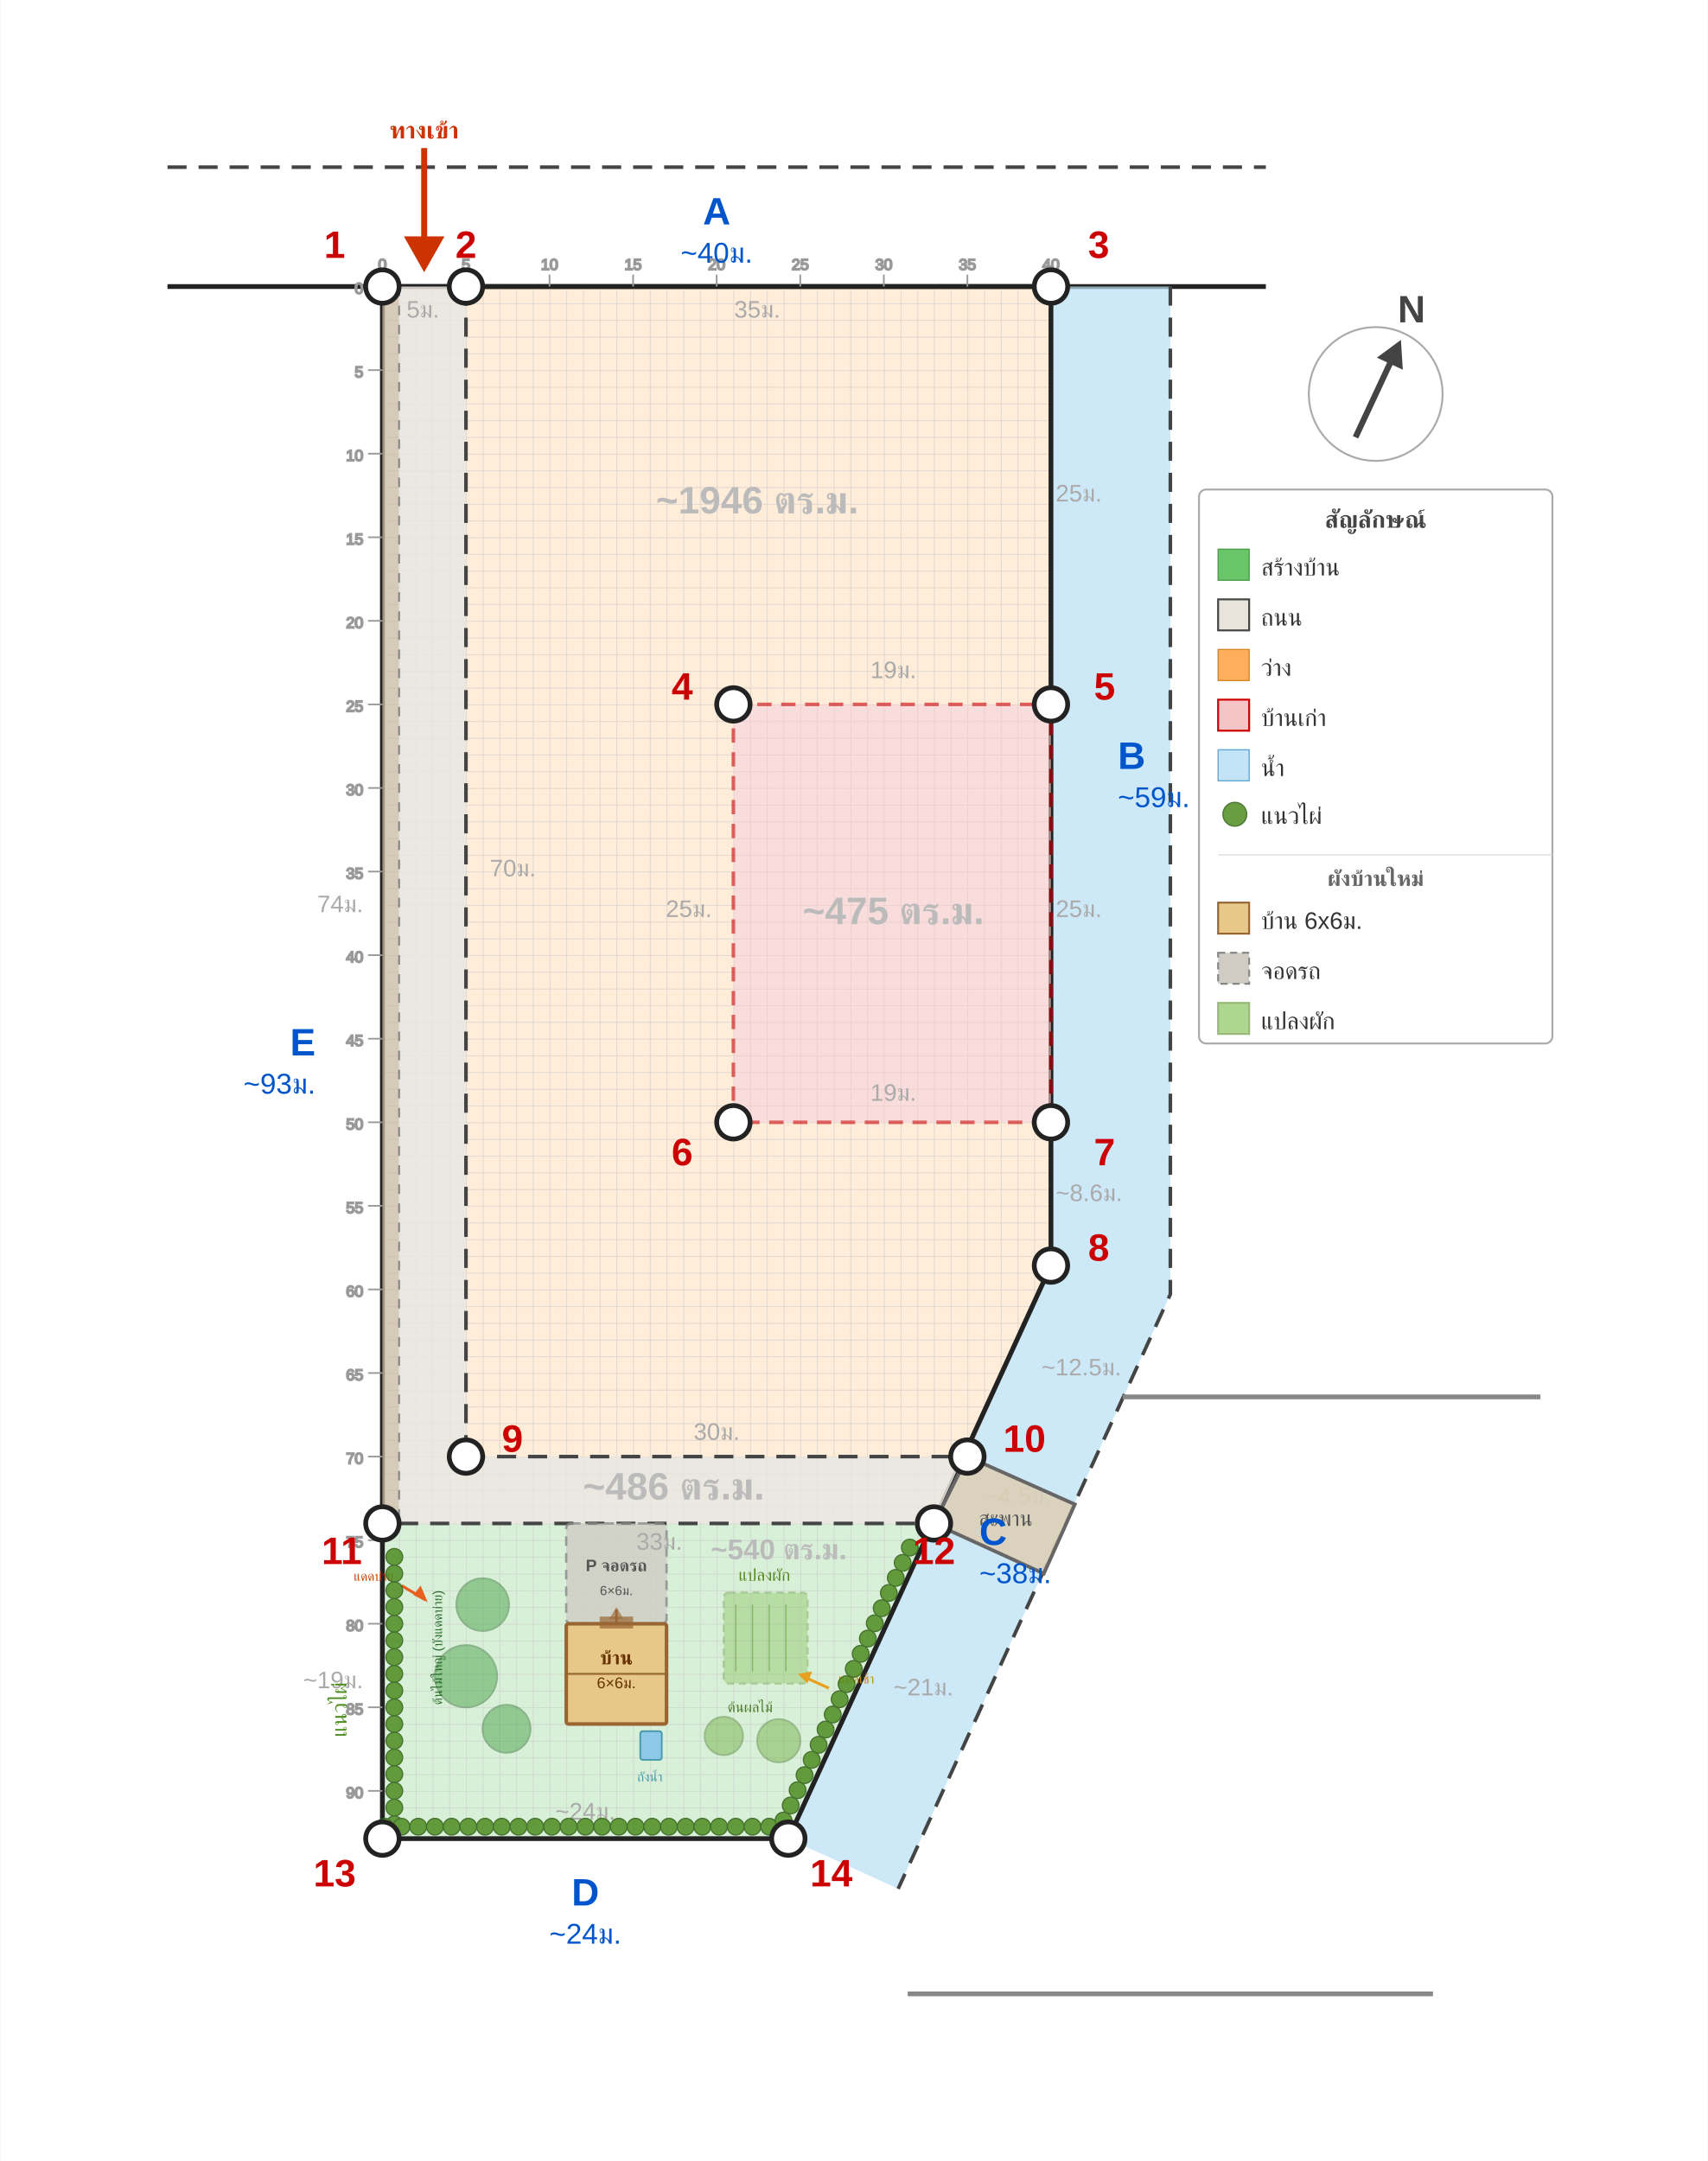
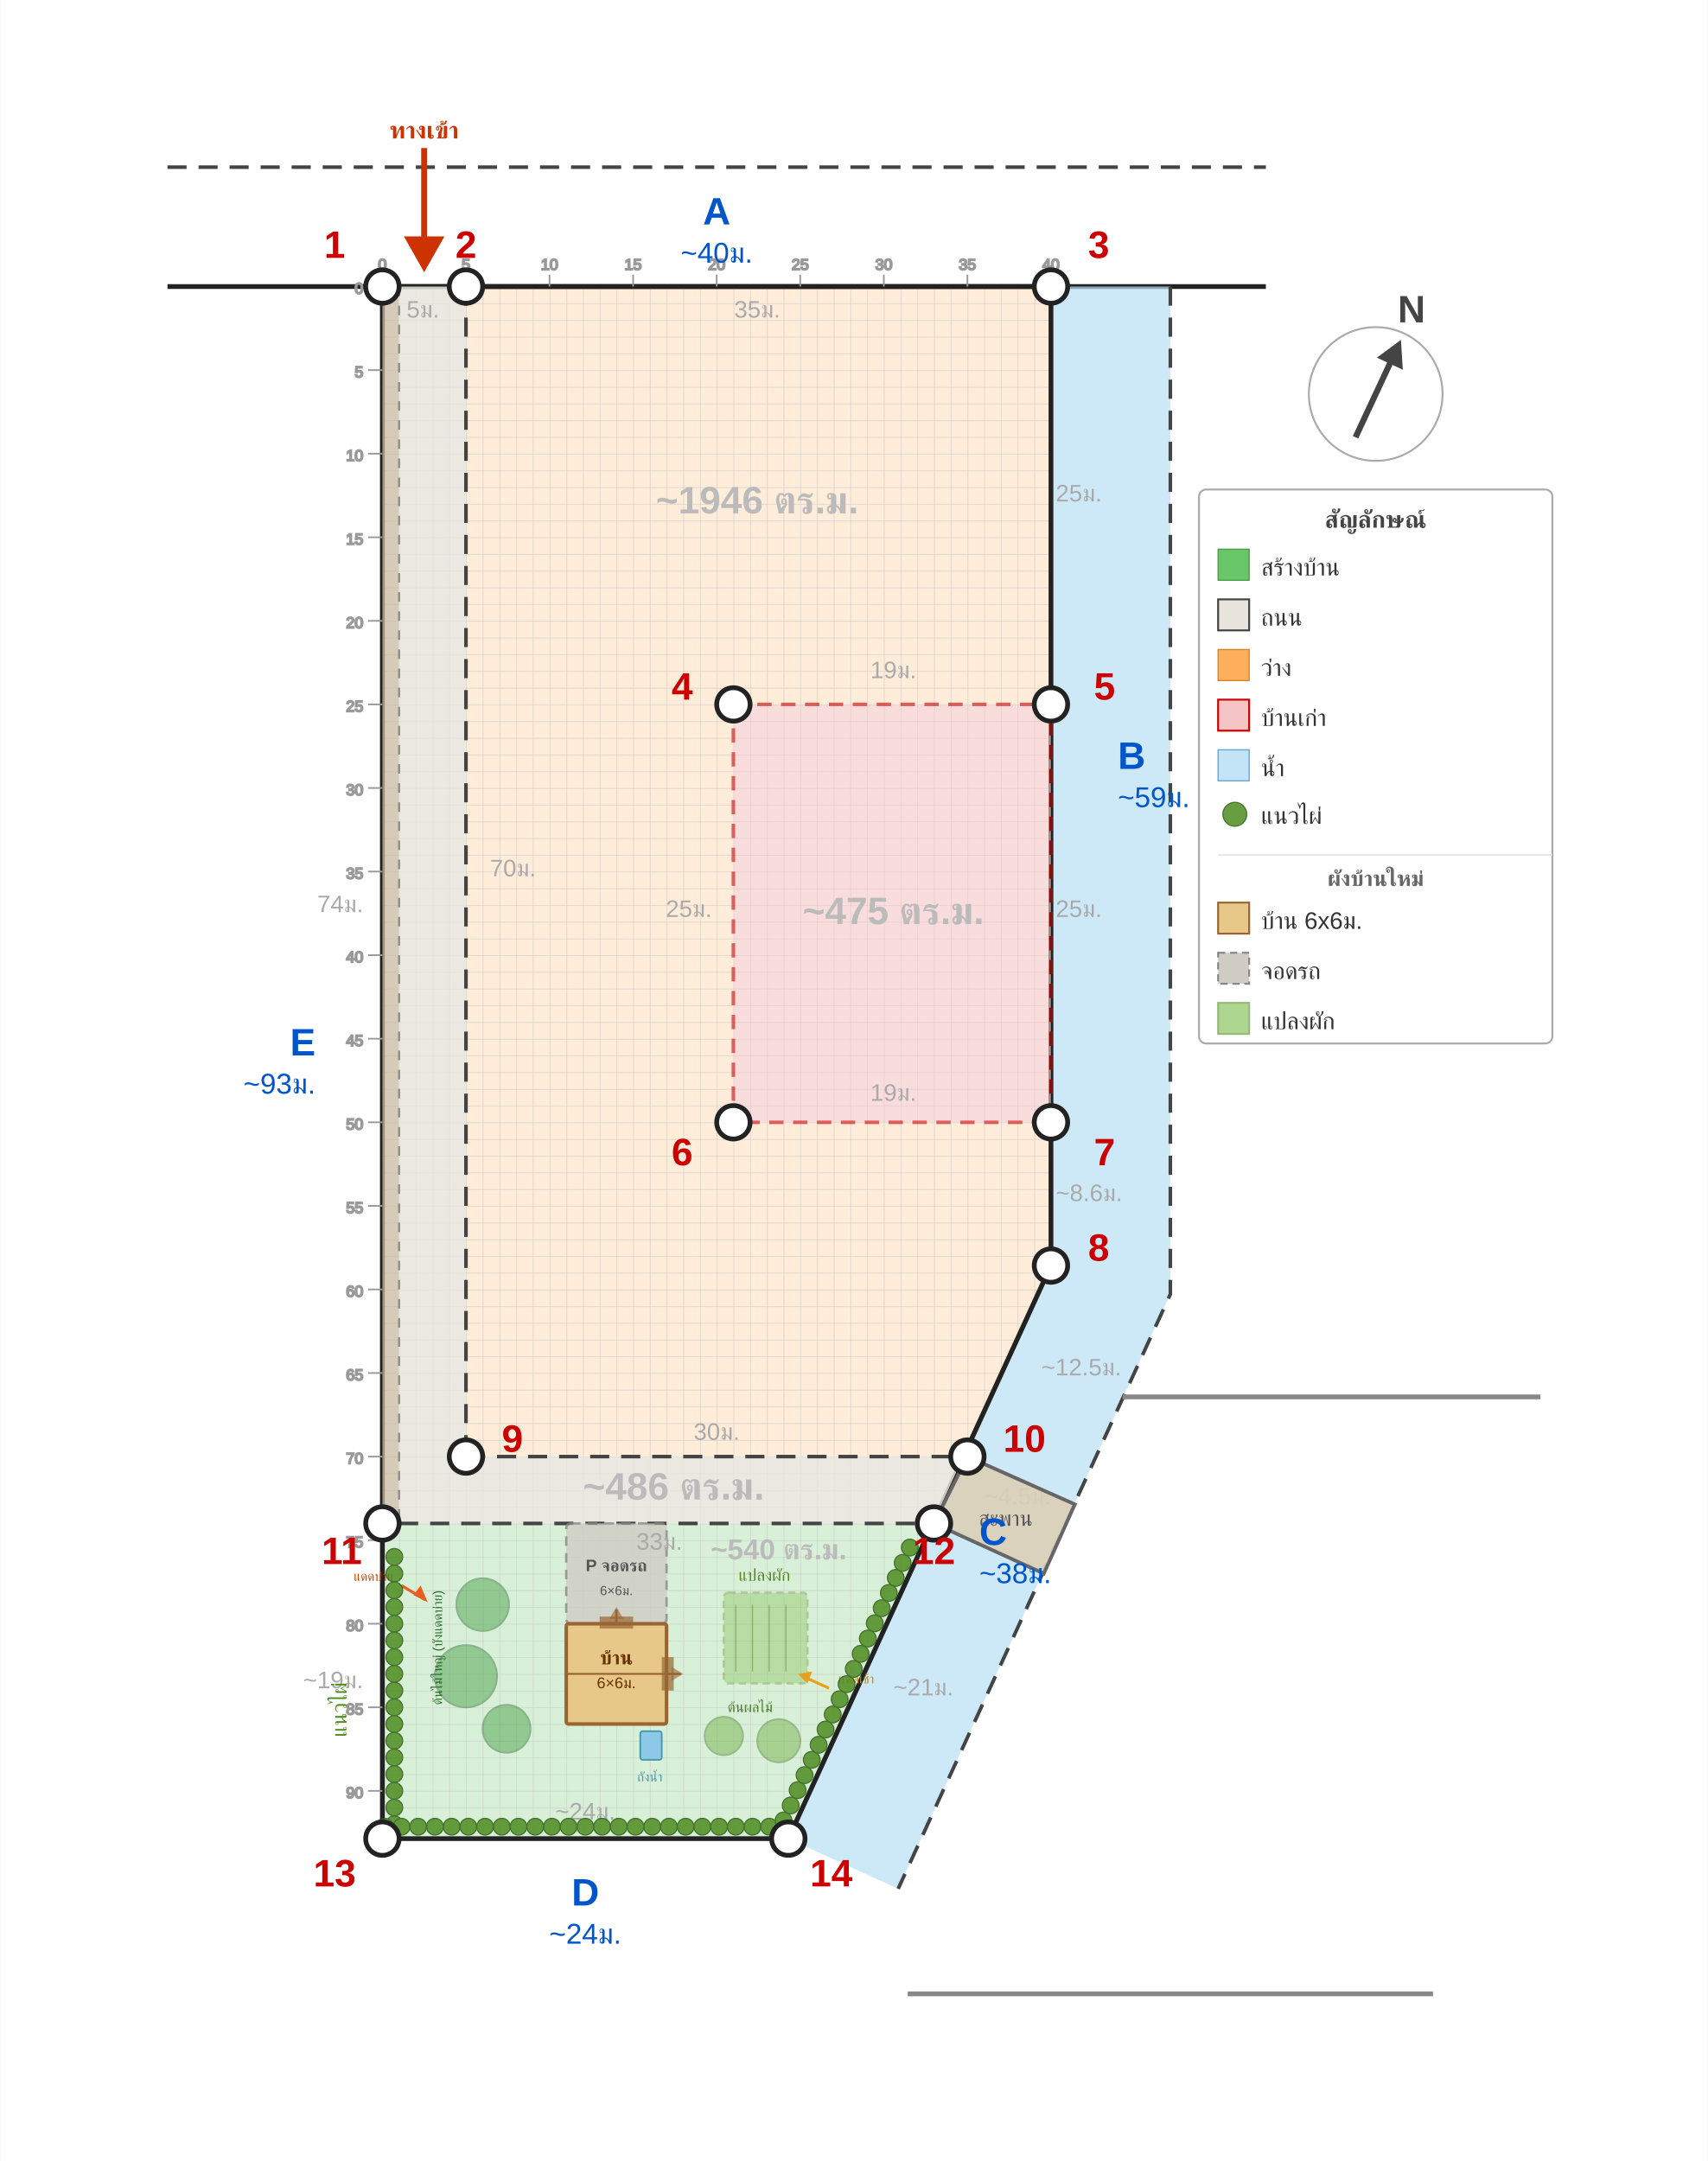
<svg xmlns="http://www.w3.org/2000/svg" viewBox="-10 10 715 905" width="1610" height="2037">
  <rect x="-10" y="10" width="715" height="905" fill="white" />
  <defs>
    <pattern id="grid1m" x="150" y="130" width="7" height="7" patternUnits="userSpaceOnUse">
      <line x1="0" y1="0" x2="7" y2="0" stroke="#ccc" stroke-width="0.4" />
      <line x1="0" y1="0" x2="0" y2="7" stroke="#ccc" stroke-width="0.4" />
    </pattern>
  </defs>
  <line x1="60" y1="80" x2="520" y2="80" stroke="#444" stroke-width="1.5" stroke-dasharray="8,5" />
  <line x1="60" y1="130" x2="520" y2="130" stroke="#222" stroke-width="2" />
  <polygon points="430,130 480,130 480,552 366,801 320,780 430,540" fill="#b8dff5" stroke="none" opacity="0.7" />
  <polyline points="480,130 480,552 366,801" fill="none" stroke="#444" stroke-width="1.5" stroke-dasharray="8,5" />
  <polygon points="150,648 381,648 320,780 150,780" fill="#4dbb4d" opacity="0.22" stroke="none" />
  <polygon points="185,130 430,130 430,305 297,305 297,480 430,480 430,540 395,620 185,620" fill="#ffa040" opacity="0.20" stroke="none" />
  <polygon points="150,130 430,130 430,540 320,780 150,780" fill="url(#grid1m)" stroke="none" />
  <polygon points="       150,130       430,130       430,540       320,780       150,780     " fill="none" stroke="#222" stroke-width="2" stroke-linejoin="round" />
  <g stroke="#999" stroke-width="0.7" fill="#999" font-family="Arial" font-size="6.5" text-anchor="middle">
    <line x1="150" y1="125" x2="150" y2="130" />
    <text x="150" y="123">0</text>
    <line x1="185" y1="125" x2="185" y2="130" />
    <text x="185" y="123">5</text>
    <line x1="220" y1="125" x2="220" y2="130" />
    <text x="220" y="123">10</text>
    <line x1="255" y1="125" x2="255" y2="130" />
    <text x="255" y="123">15</text>
    <line x1="290" y1="125" x2="290" y2="130" />
    <text x="290" y="123">20</text>
    <line x1="325" y1="125" x2="325" y2="130" />
    <text x="325" y="123">25</text>
    <line x1="360" y1="125" x2="360" y2="130" />
    <text x="360" y="123">30</text>
    <line x1="395" y1="125" x2="395" y2="130" />
    <text x="395" y="123">35</text>
    <line x1="430" y1="125" x2="430" y2="130" />
    <text x="430" y="123">40</text>
  </g>
  <g stroke="#999" stroke-width="0.7" fill="#999" font-family="Arial" font-size="6.5" text-anchor="end">
    <line x1="144" y1="130" x2="150" y2="130" />
    <text x="142" y="133">0</text>
    <line x1="144" y1="165" x2="150" y2="165" />
    <text x="142" y="168">5</text>
    <line x1="144" y1="200" x2="150" y2="200" />
    <text x="142" y="203">10</text>
    <line x1="144" y1="235" x2="150" y2="235" />
    <text x="142" y="238">15</text>
    <line x1="144" y1="270" x2="150" y2="270" />
    <text x="142" y="273">20</text>
    <line x1="144" y1="305" x2="150" y2="305" />
    <text x="142" y="308">25</text>
    <line x1="144" y1="340" x2="150" y2="340" />
    <text x="142" y="343">30</text>
    <line x1="144" y1="375" x2="150" y2="375" />
    <text x="142" y="378">35</text>
    <line x1="144" y1="410" x2="150" y2="410" />
    <text x="142" y="413">40</text>
    <line x1="144" y1="445" x2="150" y2="445" />
    <text x="142" y="448">45</text>
    <line x1="144" y1="480" x2="150" y2="480" />
    <text x="142" y="483">50</text>
    <line x1="144" y1="515" x2="150" y2="515" />
    <text x="142" y="518">55</text>
    <line x1="144" y1="550" x2="150" y2="550" />
    <text x="142" y="553">60</text>
    <line x1="144" y1="585" x2="150" y2="585" />
    <text x="142" y="588">65</text>
    <line x1="144" y1="620" x2="150" y2="620" />
    <text x="142" y="623">70</text>
    <line x1="144" y1="655" x2="150" y2="655" />
    <text x="142" y="658">75</text>
    <line x1="144" y1="690" x2="150" y2="690" />
    <text x="142" y="693">80</text>
    <line x1="144" y1="725" x2="150" y2="725" />
    <text x="142" y="728">85</text>
    <line x1="144" y1="760" x2="150" y2="760" />
    <text x="142" y="763">90</text>
  </g>
  <rect x="150" y="130" width="7" height="518" fill="#c8b8a0" opacity="0.75" />
  <rect x="157" y="130" width="28" height="490" fill="#e8e4dc" opacity="0.85" />
  <polygon points="157,620 393.3,620 380.5,648 157,648" fill="#e8e4dc" opacity="0.85" />
  <line x1="185" y1="130" x2="185" y2="620" stroke="#444" stroke-width="1.5" stroke-dasharray="8,5" />
  <line x1="157" y1="130" x2="157" y2="648" stroke="#888" stroke-width="0.8" stroke-dasharray="4,4" />
  <line x1="185" y1="620" x2="393.3" y2="620" stroke="#444" stroke-width="1.5" stroke-dasharray="8,5" />
  <line x1="157" y1="648" x2="380.5" y2="648" stroke="#444" stroke-width="1.5" stroke-dasharray="8,5" />
  <rect x="297" y="305" width="133" height="175" fill="#f5c5c5" opacity="0.6" stroke="#c00" stroke-width="1.5" stroke-dasharray="6,4" />
  <rect x="227" y="648" width="42" height="42" fill="#d0ccc4" opacity="0.8" stroke="#888" stroke-width="1" stroke-dasharray="4,3" rx="2" />
  <text x="248" y="668" font-family="Arial" font-size="7" font-weight="bold" fill="#555" text-anchor="middle">P จอดรถ</text>
  <text x="248" y="678" font-family="Arial" font-size="5.5" fill="#555" text-anchor="middle">6×6ม.</text>
  <rect x="227" y="690" width="42" height="42" fill="#e8c888" stroke="#996633" stroke-width="1.5" rx="1" />
  <line x1="227" y1="711" x2="269" y2="711" stroke="#996633" stroke-width="0.8" />
  <rect x="241" y="687" width="14" height="5" fill="#996633" opacity="0.7" stroke="none" />
-   <line x1="248" y1="690" x2="248" y2="684" stroke="#996633" stroke-width="1" marker-end="none" />
+   <line x1="248" y1="690" x2="248" y2="684" stroke="#996633" stroke-width="1" />
  <polygon points="248,683 245,688 251,688" fill="#996633" opacity="0.6" />
+   <rect x="267" y="704" width="5" height="14" fill="#996633" opacity="0.7" stroke="none" />
+   <line x1="269" y1="711" x2="275" y2="711" stroke="#996633" stroke-width="1" />
+   <polygon points="276,711 271,708 271,714" fill="#996633" opacity="0.6" />
  <text x="248" y="707" font-family="Arial" font-size="8" font-weight="bold" fill="#663300" text-anchor="middle">บ้าน</text>
  <text x="248" y="717" font-family="Arial" font-size="6.5" fill="#663300" text-anchor="middle">6×6ม.</text>
  <rect x="258" y="735" width="9" height="12" fill="#8ec8e8" stroke="#4499aa" stroke-width="0.7" rx="1" />
  <text x="262" y="756" font-family="Arial" font-size="5.5" fill="#4499aa" text-anchor="middle">ถังน้ำ</text>
  <rect x="293" y="677" width="35" height="38" fill="#77bb44" opacity="0.35" stroke="#558822" stroke-width="1" stroke-dasharray="3,2" rx="2" />
  <line x1="298" y1="682" x2="298" y2="710" stroke="#558822" stroke-width="0.5" opacity="0.5" />
  <line x1="305" y1="682" x2="305" y2="710" stroke="#558822" stroke-width="0.5" opacity="0.5" />
  <line x1="312" y1="682" x2="312" y2="710" stroke="#558822" stroke-width="0.5" opacity="0.5" />
  <line x1="319" y1="682" x2="319" y2="710" stroke="#558822" stroke-width="0.5" opacity="0.5" />
  <text x="310" y="672" font-family="Arial" font-size="7" fill="#558822" text-anchor="middle">แปลงผัก</text>
  <circle cx="192" cy="682" r="11" fill="#3a9a3a" opacity="0.45" stroke="#2a6a2a" stroke-width="0.8" />
  <circle cx="185" cy="712" r="13" fill="#3a9a3a" opacity="0.45" stroke="#2a6a2a" stroke-width="0.8" />
  <circle cx="202" cy="734" r="10" fill="#3a9a3a" opacity="0.45" stroke="#2a6a2a" stroke-width="0.8" />
  <text x="175" y="700" font-family="Arial" font-size="5.5" fill="#2a6a2a" text-anchor="middle" transform="rotate(-90,175,700)">ต้นไม้ใหญ่ (บังแดดบ่าย)</text>
  <circle cx="293" cy="737" r="8" fill="#6aaa3a" opacity="0.45" stroke="#4a7a2a" stroke-width="0.8" />
  <circle cx="316" cy="739" r="9" fill="#6aaa3a" opacity="0.45" stroke="#4a7a2a" stroke-width="0.8" />
  <text x="304" y="727" font-family="Arial" font-size="6" fill="#4a7a2a" text-anchor="middle">ต้นผลไม้</text>
  <g transform="translate(321,710)">
    <line x1="16" y1="7" x2="5" y2="2" stroke="#e8a020" stroke-width="1.2" />
    <polygon points="3,1 9,0 7,5" fill="#e8a020" />
    <text x="20" y="5" font-family="Arial" font-size="5.5" fill="#cc8800">แดดเช้า</text>
  </g>
  <g transform="translate(168,680)">
    <line x1="-10" y1="-6" x2="0" y2="0" stroke="#e86020" stroke-width="1.2" />
    <polygon points="1,1 -5,-2 -2,-6" fill="#e86020" />
    <text x="-30" y="-8" font-family="Arial" font-size="5.5" fill="#cc4400">แดดบ่าย</text>
  </g>
  <text x="272" y="638" font-family="Arial" font-size="16" font-weight="bold" fill="#bbb" text-anchor="middle">~486 ตร.ม.</text>
  <text x="364" y="397" font-family="Arial" font-size="16" font-weight="bold" fill="#bbb" text-anchor="middle">~475 ตร.ม.</text>
  <text x="307" y="225" font-family="Arial" font-size="16" font-weight="bold" fill="#bbb" text-anchor="middle">~1946 ตร.ม.</text>
  <text x="316" y="663" font-family="Arial" font-size="12" font-weight="bold" fill="#bbb" text-anchor="middle">~540 ตร.ม.</text>
  <g font-family="Arial" font-size="10" fill="#aaa">
    <text x="167" y="143" text-anchor="middle">5ม.</text>
    <text x="307" y="143" text-anchor="middle">35ม.</text>
    <text x="142" y="392" text-anchor="end">74ม.</text>
    <text x="142" y="717" text-anchor="end">~19ม.</text>
    <text x="235" y="772" text-anchor="middle">~24ม.</text>
    <text x="426" y="586" text-anchor="start">~12.5ม.</text>
    <text x="402" y="640" text-anchor="start">~4.5ม.</text>
    <text x="364" y="720" text-anchor="start">~21ม.</text>
    <text x="432" y="220" text-anchor="start">25ม.</text>
    <text x="432" y="394" text-anchor="start">25ม.</text>
    <text x="432" y="513" text-anchor="start">~8.6ม.</text>
    <text x="195" y="377" text-anchor="start">70ม.</text>
    <text x="290" y="613" text-anchor="middle">30ม.</text>
    <text x="266" y="659" text-anchor="middle">33ม.</text>
    <text x="364" y="294" text-anchor="middle">19ม.</text>
    <text x="288" y="394" text-anchor="end">25ม.</text>
    <text x="364" y="471" text-anchor="middle">19ม.</text>
  </g>
  <g id="bamboo-line" fill="#4e8c20" stroke="#2a5a10" stroke-width="0.5" opacity="0.85">
    <circle cx="155" cy="662" r="3.5" />
    <circle cx="155" cy="669" r="3.5" />
    <circle cx="155" cy="676" r="3.5" />
    <circle cx="155" cy="683" r="3.5" />
    <circle cx="155" cy="690" r="3.5" />
    <circle cx="155" cy="697" r="3.5" />
    <circle cx="155" cy="704" r="3.5" />
    <circle cx="155" cy="711" r="3.5" />
    <circle cx="155" cy="718" r="3.5" />
    <circle cx="155" cy="725" r="3.5" />
    <circle cx="155" cy="732" r="3.5" />
    <circle cx="155" cy="739" r="3.5" />
    <circle cx="155" cy="746" r="3.5" />
    <circle cx="155" cy="753" r="3.5" />
    <circle cx="155" cy="760" r="3.5" />
    <circle cx="155" cy="767" r="3.5" />
    <circle cx="155" cy="774" r="3.5" />
    <circle cx="151" cy="775" r="3.5" />
    <circle cx="158" cy="775" r="3.5" />
    <circle cx="165" cy="775" r="3.5" />
    <circle cx="172" cy="775" r="3.5" />
    <circle cx="179" cy="775" r="3.5" />
    <circle cx="186" cy="775" r="3.5" />
    <circle cx="193" cy="775" r="3.5" />
    <circle cx="200" cy="775" r="3.5" />
    <circle cx="207" cy="775" r="3.5" />
    <circle cx="214" cy="775" r="3.5" />
    <circle cx="221" cy="775" r="3.5" />
    <circle cx="228" cy="775" r="3.5" />
    <circle cx="235" cy="775" r="3.5" />
    <circle cx="242" cy="775" r="3.5" />
    <circle cx="249" cy="775" r="3.5" />
    <circle cx="256" cy="775" r="3.5" />
    <circle cx="263" cy="775" r="3.5" />
    <circle cx="270" cy="775" r="3.5" />
    <circle cx="277" cy="775" r="3.5" />
    <circle cx="284" cy="775" r="3.5" />
    <circle cx="291" cy="775" r="3.5" />
    <circle cx="298" cy="775" r="3.5" />
    <circle cx="305" cy="775" r="3.5" />
    <circle cx="312" cy="775" r="3.5" />
    <circle cx="319" cy="775" r="3.5" />
    <circle cx="318.0" cy="772.4" r="3.5" />
    <circle cx="321.0" cy="766.1" r="3.5" />
    <circle cx="323.9" cy="759.7" r="3.5" />
    <circle cx="326.8" cy="753.4" r="3.5" />
    <circle cx="329.8" cy="747.0" r="3.5" />
    <circle cx="332.7" cy="740.7" r="3.5" />
    <circle cx="335.6" cy="734.3" r="3.5" />
    <circle cx="338.6" cy="728.0" r="3.5" />
    <circle cx="341.5" cy="721.6" r="3.5" />
    <circle cx="344.4" cy="715.3" r="3.5" />
    <circle cx="347.4" cy="708.9" r="3.5" />
    <circle cx="350.3" cy="702.6" r="3.5" />
    <circle cx="353.3" cy="696.2" r="3.5" />
    <circle cx="356.2" cy="689.8" r="3.5" />
    <circle cx="359.1" cy="683.5" r="3.5" />
    <circle cx="362.1" cy="677.1" r="3.5" />
    <circle cx="365.0" cy="670.8" r="3.5" />
    <circle cx="367.9" cy="664.5" r="3.5" />
    <circle cx="370.9" cy="658.1" r="3.5" />
  </g>
  <text x="135" y="726" font-family="Arial" font-size="9" fill="#4e8c20" text-anchor="middle" transform="rotate(-90,135,726)">แนวไผ่</text>
  <polygon points="395,620 440,640 427,669 381,648" fill="#ddd0b8" fill-opacity="0.9" stroke="#666" stroke-width="1.5" />
  <text x="411" y="649" font-family="Arial" font-size="9" fill="#555" text-anchor="middle">สะพาน</text>
  <line x1="460" y1="595" x2="635" y2="595" stroke="#888" stroke-width="2" />
  <line x1="370" y1="845" x2="590" y2="845" stroke="#888" stroke-width="2" />
  <circle cx="150" cy="130" r="7" fill="white" stroke="#222" stroke-width="2" />
  <circle cx="430" cy="130" r="7" fill="white" stroke="#222" stroke-width="2" />
  <circle cx="430" cy="540" r="7" fill="white" stroke="#222" stroke-width="2" />
  <circle cx="320" cy="780" r="7" fill="white" stroke="#222" stroke-width="2" />
  <circle cx="150" cy="780" r="7" fill="white" stroke="#222" stroke-width="2" />
  <circle cx="185" cy="130" r="7" fill="white" stroke="#222" stroke-width="2" />
  <circle cx="185" cy="620" r="7" fill="white" stroke="#222" stroke-width="2" />
  <circle cx="395" cy="620" r="7" fill="white" stroke="#222" stroke-width="2" />
  <circle cx="150" cy="648" r="7" fill="white" stroke="#222" stroke-width="2" />
  <circle cx="381" cy="648" r="7" fill="white" stroke="#222" stroke-width="2" />
  <circle cx="297" cy="305" r="7" fill="white" stroke="#222" stroke-width="2" />
  <circle cx="430" cy="305" r="7" fill="white" stroke="#222" stroke-width="2" />
  <circle cx="297" cy="480" r="7" fill="white" stroke="#222" stroke-width="2" />
  <circle cx="430" cy="480" r="7" fill="white" stroke="#222" stroke-width="2" />
  <text x="130" y="118" font-family="Arial" font-size="16" font-weight="bold" fill="#c00" text-anchor="middle">1</text>
  <text x="185" y="118" font-family="Arial" font-size="16" font-weight="bold" fill="#c00" text-anchor="middle">2</text>
  <text x="450" y="118" font-family="Arial" font-size="16" font-weight="bold" fill="#c00" text-anchor="middle">3</text>
  <text x="280" y="303" font-family="Arial" font-size="16" font-weight="bold" fill="#c00" text-anchor="end">4</text>
  <text x="448" y="303" font-family="Arial" font-size="16" font-weight="bold" fill="#c00" text-anchor="start">5</text>
  <text x="280" y="498" font-family="Arial" font-size="16" font-weight="bold" fill="#c00" text-anchor="end">6</text>
  <text x="448" y="498" font-family="Arial" font-size="16" font-weight="bold" fill="#c00" text-anchor="start">7</text>
  <text x="450" y="538" font-family="Arial" font-size="16" font-weight="bold" fill="#c00" text-anchor="middle">8</text>
  <text x="200" y="618" font-family="Arial" font-size="16" font-weight="bold" fill="#c00" text-anchor="start">9</text>
  <text x="410" y="618" font-family="Arial" font-size="16" font-weight="bold" fill="#c00" text-anchor="start">10</text>
  <text x="133" y="665" font-family="Arial" font-size="16" font-weight="bold" fill="#c00" text-anchor="middle">11</text>
  <text x="381" y="665" font-family="Arial" font-size="16" font-weight="bold" fill="#c00" text-anchor="middle">12</text>
  <text x="130" y="800" font-family="Arial" font-size="16" font-weight="bold" fill="#c00" text-anchor="middle">13</text>
  <text x="338" y="800" font-family="Arial" font-size="16" font-weight="bold" fill="#c00" text-anchor="middle">14</text>
  <text x="290" y="104" font-family="Arial" font-size="16" font-weight="bold" fill="#0055cc" text-anchor="middle">A</text>
  <text x="290" y="120" font-family="Arial" font-size="12" fill="#0055cc" text-anchor="middle">~40ม.</text>
  <text x="458" y="332" font-family="Arial" font-size="16" font-weight="bold" fill="#0055cc" text-anchor="start">B</text>
  <text x="458" y="348" font-family="Arial" font-size="12" fill="#0055cc" text-anchor="start">~59ม.</text>
  <text x="400" y="657" font-family="Arial" font-size="16" font-weight="bold" fill="#0055cc" text-anchor="start">C</text>
  <text x="400" y="673" font-family="Arial" font-size="12" fill="#0055cc" text-anchor="start">~38ม.</text>
  <text x="235" y="808" font-family="Arial" font-size="16" font-weight="bold" fill="#0055cc" text-anchor="middle">D</text>
  <text x="235" y="824" font-family="Arial" font-size="12" fill="#0055cc" text-anchor="middle">~24ม.</text>
  <text x="122" y="452" font-family="Arial" font-size="16" font-weight="bold" fill="#0055cc" text-anchor="end">E</text>
  <text x="122" y="468" font-family="Arial" font-size="12" fill="#0055cc" text-anchor="end">~93ม.</text>
  <text x="167.5" y="68" font-family="Arial" font-size="10" font-weight="bold" fill="#cc3300" text-anchor="middle">ทางเข้า</text>
  <line x1="167.5" y1="72" x2="167.5" y2="110" stroke="#cc3300" stroke-width="2.5" />
  <polygon points="167.5,124 159,109 176,109" fill="#cc3300" />
  <g transform="translate(566,175)">
    <g transform="rotate(25)">
      <line x1="0" y1="20" x2="0" y2="-20" stroke="#444" stroke-width="2.5" />
      <polygon points="0,-25 -6,-14 6,-14" fill="#444" />
    </g>
    <text x="15" y="-30" font-family="Arial" font-size="16" font-weight="bold" fill="#444" text-anchor="middle">N</text>
    <circle cx="0" cy="0" r="28" fill="none" stroke="#aaa" stroke-width="0.8" />
  </g>
  <rect x="492" y="215" width="148" height="232" fill="white" stroke="#aaa" stroke-width="0.8" rx="3" />
  <text x="566" y="231" font-family="Arial" font-size="10" font-weight="bold" fill="#444" text-anchor="middle">สัญลักษณ์</text>
  <rect x="500" y="240" width="13" height="13" fill="#4dbb4d" opacity="0.85" stroke="#2a8a2a" stroke-width="0.5" />
  <text x="518" y="251" font-family="Arial" font-size="10" fill="#333">สร้างบ้าน</text>
  <rect x="500" y="261" width="13" height="13" fill="#e8e4dc" stroke="#444" stroke-width="0.8" />
  <text x="518" y="272" font-family="Arial" font-size="10" fill="#333">ถนน</text>
  <rect x="500" y="282" width="13" height="13" fill="#ffa040" opacity="0.85" stroke="#cc7000" stroke-width="0.5" />
  <text x="518" y="293" font-family="Arial" font-size="10" fill="#333">ว่าง</text>
  <rect x="500" y="303" width="13" height="13" fill="#f5c5c5" stroke="#c00" stroke-width="0.8" />
  <text x="518" y="314" font-family="Arial" font-size="10" fill="#333">บ้านเก่า</text>
  <rect x="500" y="324" width="13" height="13" fill="#b8dff5" opacity="0.85" stroke="#4499cc" stroke-width="0.5" />
  <text x="518" y="335" font-family="Arial" font-size="10" fill="#333">น้ำ</text>
  <circle cx="507" cy="351" r="5" fill="#4e8c20" stroke="#2a5a10" stroke-width="0.5" opacity="0.85" />
  <text x="518" y="355" font-family="Arial" font-size="10" fill="#333">แนวไผ่</text>
  <line x1="500" y1="368" x2="640" y2="368" stroke="#ddd" stroke-width="0.5" />
  <text x="566" y="381" font-family="Arial" font-size="9" font-weight="bold" fill="#666" text-anchor="middle">ผังบ้านใหม่</text>
  <rect x="500" y="388" width="13" height="13" fill="#e8c888" stroke="#996633" stroke-width="0.8" />
  <text x="518" y="399" font-family="Arial" font-size="10" fill="#333">บ้าน 6x6ม.</text>
  <rect x="500" y="409" width="13" height="13" fill="#d0ccc4" stroke="#888" stroke-width="0.8" stroke-dasharray="3,2" />
  <text x="518" y="420" font-family="Arial" font-size="10" fill="#333">จอดรถ</text>
  <rect x="500" y="430" width="13" height="13" fill="#77bb44" opacity="0.6" stroke="#558822" stroke-width="0.8" />
  <text x="518" y="441" font-family="Arial" font-size="10" fill="#333">แปลงผัก</text>
</svg>
